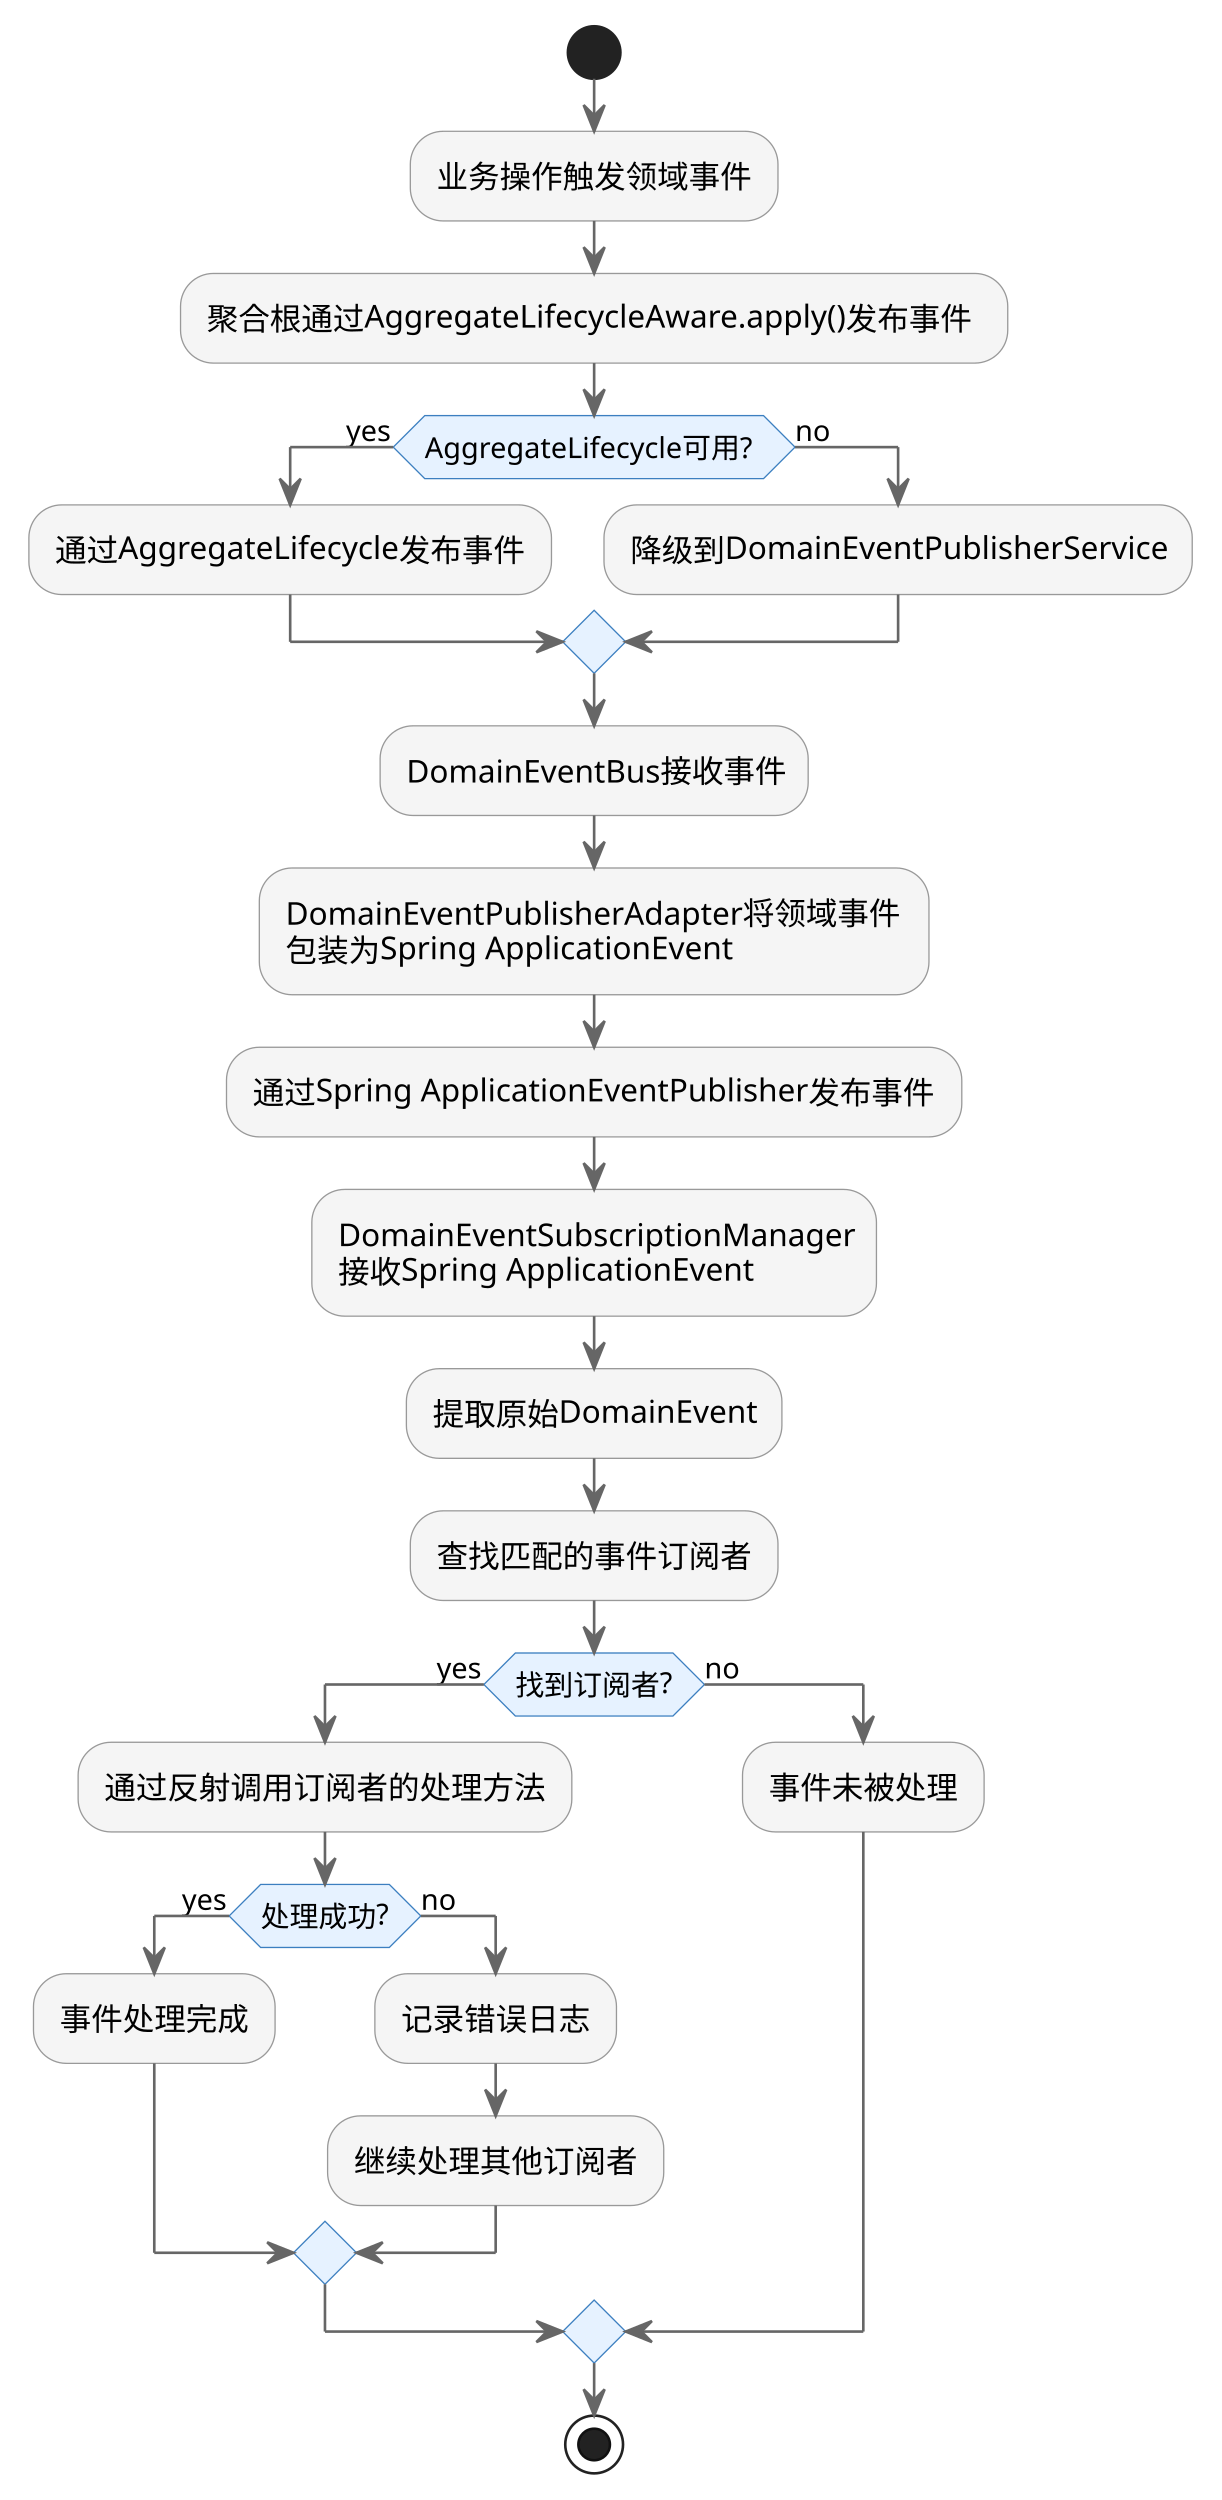
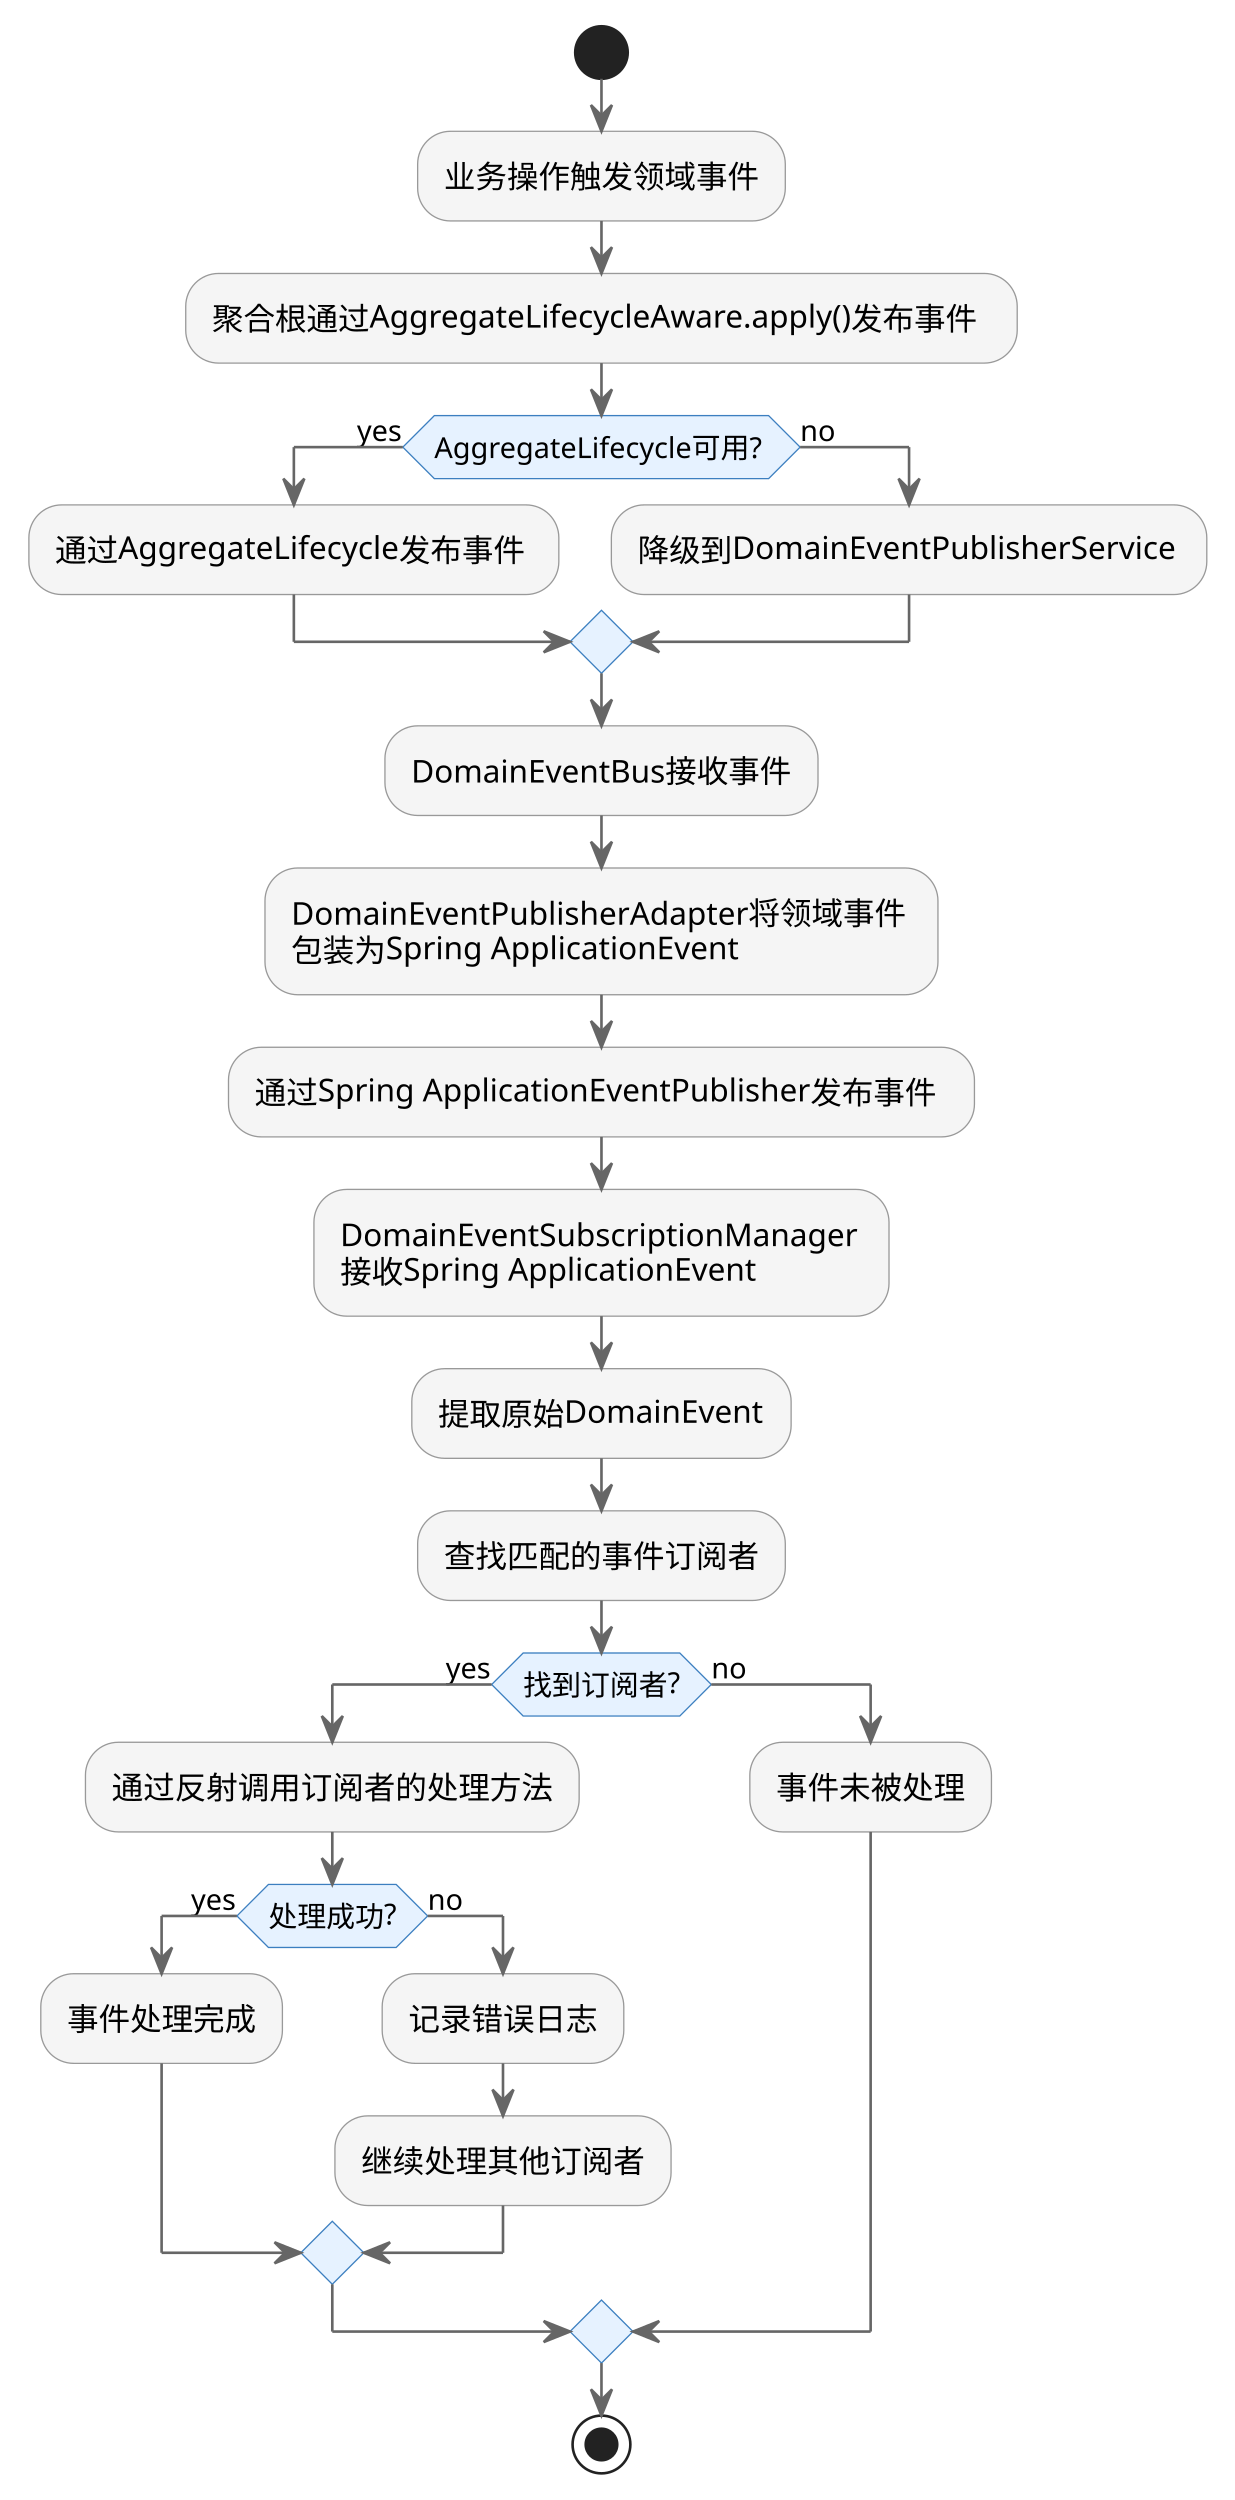
- <svg xmlns="http://www.w3.org/2000/svg" contentStyleType="text/css" height="952px" preserveAspectRatio="none" style="width:465px;height:952px;background:#FFFFFF;" version="1.1" viewBox="0 0 465 952" width="465px" zoomAndPan="magnify">
+ <svg xmlns="http://www.w3.org/2000/svg" contentStyleType="text/css" data-diagram-type="ACTIVITY" height="952px" preserveAspectRatio="none" style="width:470px;height:952px;background:#FFFFFF;" version="1.1" viewBox="0 0 470 952" width="470px" zoomAndPan="magnify">
  <defs />
  <g>
-     <ellipse cx="226.25" cy="20" fill="#222222" rx="10" ry="10" style="stroke:#222222;stroke-width:1.0;" />
-     <rect fill="#F5F5F5" height="34.133" rx="12.5" ry="12.5" style="stroke:#999999;stroke-width:0.5;" width="140" x="156.25" y="50" />
-     <text fill="#000000" font-family="sans-serif" font-size="12" lengthAdjust="spacing" textLength="120" x="166.25" y="71.602">业务操作触发领域事件</text>
-     <rect fill="#F5F5F5" height="34.133" rx="12.5" ry="12.5" style="stroke:#999999;stroke-width:0.5;" width="315" x="68.75" y="104.133" />
-     <text fill="#000000" font-family="sans-serif" font-size="12" lengthAdjust="spacing" textLength="295" x="78.75" y="125.734">聚合根通过AggregateLifecycleAware.apply()发布事件</text>
-     <polygon fill="#E6F2FF" points="161.75,158.266,290.75,158.266,302.75,170.266,290.75,182.266,161.75,182.266,149.75,170.266,161.75,158.266" style="stroke:#3C7FC0;stroke-width:0.5;" />
-     <text fill="#000000" font-family="sans-serif" font-size="11" lengthAdjust="spacing" textLength="129" x="161.75" y="174.423">AggregateLifecycle可用?</text>
-     <text fill="#000000" font-family="sans-serif" font-size="11" lengthAdjust="spacing" textLength="18" x="131.75" y="167.945">yes</text>
-     <text fill="#000000" font-family="sans-serif" font-size="11" lengthAdjust="spacing" textLength="14" x="302.75" y="167.945">no</text>
-     <rect fill="#F5F5F5" height="34.133" rx="12.5" ry="12.5" style="stroke:#999999;stroke-width:0.5;" width="199" x="11" y="192.266" />
-     <text fill="#000000" font-family="sans-serif" font-size="12" lengthAdjust="spacing" textLength="179" x="21" y="213.867">通过AggregateLifecycle发布事件</text>
-     <rect fill="#F5F5F5" height="34.133" rx="12.5" ry="12.5" style="stroke:#999999;stroke-width:0.5;" width="224" x="230" y="192.266" />
-     <text fill="#000000" font-family="sans-serif" font-size="12" lengthAdjust="spacing" textLength="204" x="240" y="213.867">降级到DomainEventPublisherService</text>
-     <polygon fill="#E6F2FF" points="226.25,232.398,238.25,244.398,226.25,256.398,214.25,244.398,226.25,232.398" style="stroke:#3C7FC0;stroke-width:0.5;" />
-     <rect fill="#F5F5F5" height="34.133" rx="12.5" ry="12.5" style="stroke:#999999;stroke-width:0.5;" width="163" x="144.75" y="276.398" />
-     <text fill="#000000" font-family="sans-serif" font-size="12" lengthAdjust="spacing" textLength="143" x="154.75" y="298">DomainEventBus接收事件</text>
-     <rect fill="#F5F5F5" height="48.266" rx="12.5" ry="12.5" style="stroke:#999999;stroke-width:0.5;" width="255" x="98.75" y="330.531" />
-     <text fill="#000000" font-family="sans-serif" font-size="12" lengthAdjust="spacing" textLength="235" x="108.75" y="352.133">DomainEventPublisherAdapter将领域事件</text>
-     <text fill="#000000" font-family="sans-serif" font-size="12" lengthAdjust="spacing" textLength="171" x="108.75" y="366.266">包装为Spring ApplicationEvent</text>
-     <rect fill="#F5F5F5" height="34.133" rx="12.5" ry="12.5" style="stroke:#999999;stroke-width:0.5;" width="280" x="86.25" y="398.797" />
-     <text fill="#000000" font-family="sans-serif" font-size="12" lengthAdjust="spacing" textLength="260" x="96.25" y="420.398">通过Spring ApplicationEventPublisher发布事件</text>
-     <rect fill="#F5F5F5" height="48.266" rx="12.5" ry="12.5" style="stroke:#999999;stroke-width:0.5;" width="215" x="118.75" y="452.93" />
-     <text fill="#000000" font-family="sans-serif" font-size="12" lengthAdjust="spacing" textLength="195" x="128.75" y="474.531">DomainEventSubscriptionManager</text>
-     <text fill="#000000" font-family="sans-serif" font-size="12" lengthAdjust="spacing" textLength="159" x="128.75" y="488.664">接收Spring ApplicationEvent</text>
-     <rect fill="#F5F5F5" height="34.133" rx="12.5" ry="12.5" style="stroke:#999999;stroke-width:0.5;" width="143" x="154.75" y="521.195" />
-     <text fill="#000000" font-family="sans-serif" font-size="12" lengthAdjust="spacing" textLength="123" x="164.75" y="542.797">提取原始DomainEvent</text>
-     <rect fill="#F5F5F5" height="34.133" rx="12.5" ry="12.5" style="stroke:#999999;stroke-width:0.5;" width="140" x="156.25" y="575.328" />
-     <text fill="#000000" font-family="sans-serif" font-size="12" lengthAdjust="spacing" textLength="120" x="166.25" y="596.93">查找匹配的事件订阅者</text>
-     <polygon fill="#E6F2FF" points="196.25,629.461,256.25,629.461,268.25,641.461,256.25,653.461,196.25,653.461,184.25,641.461,196.25,629.461" style="stroke:#3C7FC0;stroke-width:0.5;" />
-     <text fill="#000000" font-family="sans-serif" font-size="11" lengthAdjust="spacing" textLength="60" x="196.25" y="645.618">找到订阅者?</text>
-     <text fill="#000000" font-family="sans-serif" font-size="11" lengthAdjust="spacing" textLength="18" x="166.25" y="639.141">yes</text>
-     <text fill="#000000" font-family="sans-serif" font-size="11" lengthAdjust="spacing" textLength="14" x="268.25" y="639.141">no</text>
-     <rect fill="#F5F5F5" height="34.133" rx="12.5" ry="12.5" style="stroke:#999999;stroke-width:0.5;" width="188" x="29.75" y="663.461" />
-     <text fill="#000000" font-family="sans-serif" font-size="12" lengthAdjust="spacing" textLength="168" x="39.75" y="685.062">通过反射调用订阅者的处理方法</text>
-     <polygon fill="#E6F2FF" points="99.25,717.594,148.25,717.594,160.25,729.594,148.25,741.594,99.25,741.594,87.25,729.594,99.25,717.594" style="stroke:#3C7FC0;stroke-width:0.5;" />
-     <text fill="#000000" font-family="sans-serif" font-size="11" lengthAdjust="spacing" textLength="49" x="99.25" y="733.751">处理成功?</text>
-     <text fill="#000000" font-family="sans-serif" font-size="11" lengthAdjust="spacing" textLength="18" x="69.25" y="727.273">yes</text>
-     <text fill="#000000" font-family="sans-serif" font-size="11" lengthAdjust="spacing" textLength="14" x="160.25" y="727.273">no</text>
-     <rect fill="#F5F5F5" height="34.133" rx="12.5" ry="12.5" style="stroke:#999999;stroke-width:0.5;" width="92" x="12.75" y="751.594" />
-     <text fill="#000000" font-family="sans-serif" font-size="12" lengthAdjust="spacing" textLength="72" x="22.75" y="773.195">事件处理完成</text>
-     <rect fill="#F5F5F5" height="34.133" rx="12.5" ry="12.5" style="stroke:#999999;stroke-width:0.5;" width="92" x="142.75" y="751.594" />
-     <text fill="#000000" font-family="sans-serif" font-size="12" lengthAdjust="spacing" textLength="72" x="152.75" y="773.195">记录错误日志</text>
-     <rect fill="#F5F5F5" height="34.133" rx="12.5" ry="12.5" style="stroke:#999999;stroke-width:0.5;" width="128" x="124.75" y="805.727" />
-     <text fill="#000000" font-family="sans-serif" font-size="12" lengthAdjust="spacing" textLength="108" x="134.75" y="827.328">继续处理其他订阅者</text>
-     <polygon fill="#E6F2FF" points="123.75,845.859,135.75,857.859,123.75,869.859,111.75,857.859,123.75,845.859" style="stroke:#3C7FC0;stroke-width:0.5;" />
-     <rect fill="#F5F5F5" height="34.133" rx="12.5" ry="12.5" style="stroke:#999999;stroke-width:0.5;" width="92" x="282.75" y="663.461" />
-     <text fill="#000000" font-family="sans-serif" font-size="12" lengthAdjust="spacing" textLength="72" x="292.75" y="685.062">事件未被处理</text>
-     <polygon fill="#E6F2FF" points="226.25,875.859,238.25,887.859,226.25,899.859,214.25,887.859,226.25,875.859" style="stroke:#3C7FC0;stroke-width:0.5;" />
-     <ellipse cx="226.25" cy="930.859" fill="none" rx="11" ry="11" style="stroke:#222222;stroke-width:1.0;" />
-     <ellipse cx="226.25" cy="930.859" fill="#222222" rx="6" ry="6" style="stroke:#111111;stroke-width:1.0;" />
-     <line style="stroke:#666666;stroke-width:1.0;" x1="226.25" x2="226.25" y1="30" y2="50" />
-     <polygon fill="#666666" points="222.25,40,226.25,50,230.25,40,226.25,44" style="stroke:#666666;stroke-width:1.0;" />
-     <line style="stroke:#666666;stroke-width:1.0;" x1="226.25" x2="226.25" y1="84.133" y2="104.133" />
-     <polygon fill="#666666" points="222.25,94.133,226.25,104.133,230.25,94.133,226.25,98.133" style="stroke:#666666;stroke-width:1.0;" />
-     <line style="stroke:#666666;stroke-width:1.0;" x1="149.75" x2="110.5" y1="170.266" y2="170.266" />
-     <line style="stroke:#666666;stroke-width:1.0;" x1="110.5" x2="110.5" y1="170.266" y2="192.266" />
-     <polygon fill="#666666" points="106.5,182.266,110.5,192.266,114.5,182.266,110.5,186.266" style="stroke:#666666;stroke-width:1.0;" />
-     <line style="stroke:#666666;stroke-width:1.0;" x1="302.75" x2="342" y1="170.266" y2="170.266" />
-     <line style="stroke:#666666;stroke-width:1.0;" x1="342" x2="342" y1="170.266" y2="192.266" />
-     <polygon fill="#666666" points="338,182.266,342,192.266,346,182.266,342,186.266" style="stroke:#666666;stroke-width:1.0;" />
-     <line style="stroke:#666666;stroke-width:1.0;" x1="110.5" x2="110.5" y1="226.398" y2="244.398" />
-     <line style="stroke:#666666;stroke-width:1.0;" x1="110.5" x2="214.25" y1="244.398" y2="244.398" />
-     <polygon fill="#666666" points="204.25,240.398,214.25,244.398,204.25,248.398,208.25,244.398" style="stroke:#666666;stroke-width:1.0;" />
-     <line style="stroke:#666666;stroke-width:1.0;" x1="342" x2="342" y1="226.398" y2="244.398" />
-     <line style="stroke:#666666;stroke-width:1.0;" x1="342" x2="238.25" y1="244.398" y2="244.398" />
-     <polygon fill="#666666" points="248.25,240.398,238.25,244.398,248.25,248.398,244.25,244.398" style="stroke:#666666;stroke-width:1.0;" />
-     <line style="stroke:#666666;stroke-width:1.0;" x1="226.25" x2="226.25" y1="138.266" y2="158.266" />
-     <polygon fill="#666666" points="222.25,148.266,226.25,158.266,230.25,148.266,226.25,152.266" style="stroke:#666666;stroke-width:1.0;" />
-     <line style="stroke:#666666;stroke-width:1.0;" x1="226.25" x2="226.25" y1="256.398" y2="276.398" />
-     <polygon fill="#666666" points="222.25,266.398,226.25,276.398,230.25,266.398,226.25,270.398" style="stroke:#666666;stroke-width:1.0;" />
-     <line style="stroke:#666666;stroke-width:1.0;" x1="226.25" x2="226.25" y1="310.531" y2="330.531" />
-     <polygon fill="#666666" points="222.25,320.531,226.25,330.531,230.25,320.531,226.25,324.531" style="stroke:#666666;stroke-width:1.0;" />
-     <line style="stroke:#666666;stroke-width:1.0;" x1="226.25" x2="226.25" y1="378.797" y2="398.797" />
-     <polygon fill="#666666" points="222.25,388.797,226.25,398.797,230.25,388.797,226.25,392.797" style="stroke:#666666;stroke-width:1.0;" />
-     <line style="stroke:#666666;stroke-width:1.0;" x1="226.25" x2="226.25" y1="432.93" y2="452.93" />
-     <polygon fill="#666666" points="222.25,442.93,226.25,452.93,230.25,442.93,226.25,446.93" style="stroke:#666666;stroke-width:1.0;" />
-     <line style="stroke:#666666;stroke-width:1.0;" x1="226.25" x2="226.25" y1="501.195" y2="521.195" />
-     <polygon fill="#666666" points="222.25,511.195,226.25,521.195,230.25,511.195,226.25,515.195" style="stroke:#666666;stroke-width:1.0;" />
-     <line style="stroke:#666666;stroke-width:1.0;" x1="226.25" x2="226.25" y1="555.328" y2="575.328" />
-     <polygon fill="#666666" points="222.25,565.328,226.25,575.328,230.25,565.328,226.25,569.328" style="stroke:#666666;stroke-width:1.0;" />
-     <line style="stroke:#666666;stroke-width:1.0;" x1="188.75" x2="188.75" y1="785.727" y2="805.727" />
-     <polygon fill="#666666" points="184.75,795.727,188.75,805.727,192.75,795.727,188.75,799.727" style="stroke:#666666;stroke-width:1.0;" />
-     <line style="stroke:#666666;stroke-width:1.0;" x1="87.25" x2="58.75" y1="729.594" y2="729.594" />
-     <line style="stroke:#666666;stroke-width:1.0;" x1="58.75" x2="58.75" y1="729.594" y2="751.594" />
-     <polygon fill="#666666" points="54.75,741.594,58.75,751.594,62.75,741.594,58.75,745.594" style="stroke:#666666;stroke-width:1.0;" />
-     <line style="stroke:#666666;stroke-width:1.0;" x1="160.25" x2="188.75" y1="729.594" y2="729.594" />
-     <line style="stroke:#666666;stroke-width:1.0;" x1="188.75" x2="188.75" y1="729.594" y2="751.594" />
-     <polygon fill="#666666" points="184.75,741.594,188.75,751.594,192.75,741.594,188.75,745.594" style="stroke:#666666;stroke-width:1.0;" />
-     <line style="stroke:#666666;stroke-width:1.0;" x1="58.75" x2="58.75" y1="785.727" y2="857.859" />
-     <line style="stroke:#666666;stroke-width:1.0;" x1="58.75" x2="111.75" y1="857.859" y2="857.859" />
-     <polygon fill="#666666" points="101.75,853.859,111.75,857.859,101.75,861.859,105.75,857.859" style="stroke:#666666;stroke-width:1.0;" />
-     <line style="stroke:#666666;stroke-width:1.0;" x1="188.75" x2="188.75" y1="839.859" y2="857.859" />
-     <line style="stroke:#666666;stroke-width:1.0;" x1="188.75" x2="135.75" y1="857.859" y2="857.859" />
-     <polygon fill="#666666" points="145.75,853.859,135.75,857.859,145.75,861.859,141.75,857.859" style="stroke:#666666;stroke-width:1.0;" />
-     <line style="stroke:#666666;stroke-width:1.0;" x1="123.75" x2="123.75" y1="697.594" y2="717.594" />
-     <polygon fill="#666666" points="119.75,707.594,123.75,717.594,127.75,707.594,123.75,711.594" style="stroke:#666666;stroke-width:1.0;" />
-     <line style="stroke:#666666;stroke-width:1.0;" x1="184.25" x2="123.75" y1="641.461" y2="641.461" />
-     <line style="stroke:#666666;stroke-width:1.0;" x1="123.75" x2="123.75" y1="641.461" y2="663.461" />
-     <polygon fill="#666666" points="119.75,653.461,123.75,663.461,127.75,653.461,123.75,657.461" style="stroke:#666666;stroke-width:1.0;" />
-     <line style="stroke:#666666;stroke-width:1.0;" x1="268.25" x2="328.75" y1="641.461" y2="641.461" />
-     <line style="stroke:#666666;stroke-width:1.0;" x1="328.75" x2="328.75" y1="641.461" y2="663.461" />
-     <polygon fill="#666666" points="324.75,653.461,328.75,663.461,332.75,653.461,328.75,657.461" style="stroke:#666666;stroke-width:1.0;" />
-     <line style="stroke:#666666;stroke-width:1.0;" x1="123.75" x2="123.75" y1="869.859" y2="887.859" />
-     <line style="stroke:#666666;stroke-width:1.0;" x1="123.75" x2="214.25" y1="887.859" y2="887.859" />
-     <polygon fill="#666666" points="204.25,883.859,214.25,887.859,204.25,891.859,208.25,887.859" style="stroke:#666666;stroke-width:1.0;" />
-     <line style="stroke:#666666;stroke-width:1.0;" x1="328.75" x2="328.75" y1="697.594" y2="887.859" />
-     <line style="stroke:#666666;stroke-width:1.0;" x1="328.75" x2="238.25" y1="887.859" y2="887.859" />
-     <polygon fill="#666666" points="248.25,883.859,238.25,887.859,248.25,891.859,244.25,887.859" style="stroke:#666666;stroke-width:1.0;" />
-     <line style="stroke:#666666;stroke-width:1.0;" x1="226.25" x2="226.25" y1="609.461" y2="629.461" />
-     <polygon fill="#666666" points="222.25,619.461,226.25,629.461,230.25,619.461,226.25,623.461" style="stroke:#666666;stroke-width:1.0;" />
-     <line style="stroke:#666666;stroke-width:1.0;" x1="226.25" x2="226.25" y1="899.859" y2="919.859" />
-     <polygon fill="#666666" points="222.25,909.859,226.25,919.859,230.25,909.859,226.25,913.859" style="stroke:#666666;stroke-width:1.0;" />
+     <ellipse cx="229.039" cy="20" fill="#222222" rx="10" ry="10" style="stroke:#222222;stroke-width:1;" />
+     <rect fill="#F5F5F5" height="34.133" rx="12.5" ry="12.5" style="stroke:#999999;stroke-width:0.5;" width="140" x="159.039" y="50" />
+     <text fill="#000000" font-family="sans-serif" font-size="12" lengthAdjust="spacing" textLength="120" x="169.039" y="71.602">业务操作触发领域事件</text>
+     <rect fill="#F5F5F5" height="34.133" rx="12.5" ry="12.5" style="stroke:#999999;stroke-width:0.5;" width="316.625" x="70.727" y="104.133" />
+     <text fill="#000000" font-family="sans-serif" font-size="12" lengthAdjust="spacing" textLength="296.625" x="80.727" y="125.734">聚合根通过AggregateLifecycleAware.apply()发布事件</text>
+     <polygon fill="#E6F2FF" points="165.392,158.266,292.687,158.266,304.687,170.266,292.687,182.266,165.392,182.266,153.392,170.266,165.392,158.266" style="stroke:#3C7FC0;stroke-width:0.5;" />
+     <text fill="#000000" font-family="sans-serif" font-size="11" lengthAdjust="spacing" textLength="127.295" x="165.392" y="174.423">AggregateLifecycle可用?</text>
+     <text fill="#000000" font-family="sans-serif" font-size="11" lengthAdjust="spacing" textLength="17.483" x="135.909" y="167.945">yes</text>
+     <text fill="#000000" font-family="sans-serif" font-size="11" lengthAdjust="spacing" textLength="13.584" x="304.687" y="167.945">no</text>
+     <rect fill="#F5F5F5" height="34.133" rx="12.5" ry="12.5" style="stroke:#999999;stroke-width:0.5;" width="201.805" x="11" y="192.266" />
+     <text fill="#000000" font-family="sans-serif" font-size="12" lengthAdjust="spacing" textLength="181.805" x="21" y="213.867">通过AggregateLifecycle发布事件</text>
+     <rect fill="#F5F5F5" height="34.133" rx="12.5" ry="12.5" style="stroke:#999999;stroke-width:0.5;" width="226.742" x="232.805" y="192.266" />
+     <text fill="#000000" font-family="sans-serif" font-size="12" lengthAdjust="spacing" textLength="206.742" x="242.805" y="213.867">降级到DomainEventPublisherService</text>
+     <polygon fill="#E6F2FF" points="229.039,232.398,241.039,244.398,229.039,256.398,217.039,244.398,229.039,232.398" style="stroke:#3C7FC0;stroke-width:0.5;" />
+     <rect fill="#F5F5F5" height="34.133" rx="12.5" ry="12.5" style="stroke:#999999;stroke-width:0.5;" width="164.908" x="146.585" y="276.398" />
+     <text fill="#000000" font-family="sans-serif" font-size="12" lengthAdjust="spacing" textLength="144.908" x="156.585" y="298">DomainEventBus接收事件</text>
+     <rect fill="#F5F5F5" height="48.266" rx="12.5" ry="12.5" style="stroke:#999999;stroke-width:0.5;" width="256.268" x="100.905" y="330.531" />
+     <text fill="#000000" font-family="sans-serif" font-size="12" lengthAdjust="spacing" textLength="236.268" x="110.905" y="352.133">DomainEventPublisherAdapter将领域事件</text>
+     <text fill="#000000" font-family="sans-serif" font-size="12" lengthAdjust="spacing" textLength="174.328" x="110.905" y="366.266">包装为Spring ApplicationEvent</text>
+     <rect fill="#F5F5F5" height="34.133" rx="12.5" ry="12.5" style="stroke:#999999;stroke-width:0.5;" width="284.059" x="87.01" y="398.797" />
+     <text fill="#000000" font-family="sans-serif" font-size="12" lengthAdjust="spacing" textLength="264.059" x="97.01" y="420.398">通过Spring ApplicationEventPublisher发布事件</text>
+     <rect fill="#F5F5F5" height="48.266" rx="12.5" ry="12.5" style="stroke:#999999;stroke-width:0.5;" width="218.99" x="119.544" y="452.93" />
+     <text fill="#000000" font-family="sans-serif" font-size="12" lengthAdjust="spacing" textLength="198.99" x="129.544" y="474.531">DomainEventSubscriptionManager</text>
+     <text fill="#000000" font-family="sans-serif" font-size="12" lengthAdjust="spacing" textLength="162.328" x="129.544" y="488.664">接收Spring ApplicationEvent</text>
+     <rect fill="#F5F5F5" height="34.133" rx="12.5" ry="12.5" style="stroke:#999999;stroke-width:0.5;" width="144.441" x="156.818" y="521.195" />
+     <text fill="#000000" font-family="sans-serif" font-size="12" lengthAdjust="spacing" textLength="124.441" x="166.818" y="542.797">提取原始DomainEvent</text>
+     <rect fill="#F5F5F5" height="34.133" rx="12.5" ry="12.5" style="stroke:#999999;stroke-width:0.5;" width="140" x="159.039" y="575.328" />
+     <text fill="#000000" font-family="sans-serif" font-size="12" lengthAdjust="spacing" textLength="120" x="169.039" y="596.93">查找匹配的事件订阅者</text>
+     <polygon fill="#E6F2FF" points="199.219,629.461,258.859,629.461,270.859,641.461,258.859,653.461,199.219,653.461,187.219,641.461,199.219,629.461" style="stroke:#3C7FC0;stroke-width:0.5;" />
+     <text fill="#000000" font-family="sans-serif" font-size="11" lengthAdjust="spacing" textLength="59.641" x="199.219" y="645.618">找到订阅者?</text>
+     <text fill="#000000" font-family="sans-serif" font-size="11" lengthAdjust="spacing" textLength="17.483" x="169.736" y="639.141">yes</text>
+     <text fill="#000000" font-family="sans-serif" font-size="11" lengthAdjust="spacing" textLength="13.584" x="270.859" y="639.141">no</text>
+     <rect fill="#F5F5F5" height="34.133" rx="12.5" ry="12.5" style="stroke:#999999;stroke-width:0.5;" width="188" x="32.539" y="663.461" />
+     <text fill="#000000" font-family="sans-serif" font-size="12" lengthAdjust="spacing" textLength="168" x="42.539" y="685.062">通过反射调用订阅者的处理方法</text>
+     <polygon fill="#E6F2FF" points="102.219,717.594,150.859,717.594,162.859,729.594,150.859,741.594,102.219,741.594,90.219,729.594,102.219,717.594" style="stroke:#3C7FC0;stroke-width:0.5;" />
+     <text fill="#000000" font-family="sans-serif" font-size="11" lengthAdjust="spacing" textLength="48.641" x="102.219" y="733.751">处理成功?</text>
+     <text fill="#000000" font-family="sans-serif" font-size="11" lengthAdjust="spacing" textLength="17.483" x="72.736" y="727.273">yes</text>
+     <text fill="#000000" font-family="sans-serif" font-size="11" lengthAdjust="spacing" textLength="13.584" x="162.859" y="727.273">no</text>
+     <rect fill="#F5F5F5" height="34.133" rx="12.5" ry="12.5" style="stroke:#999999;stroke-width:0.5;" width="92" x="15.539" y="751.594" />
+     <text fill="#000000" font-family="sans-serif" font-size="12" lengthAdjust="spacing" textLength="72" x="25.539" y="773.195">事件处理完成</text>
+     <rect fill="#F5F5F5" height="34.133" rx="12.5" ry="12.5" style="stroke:#999999;stroke-width:0.5;" width="92" x="145.539" y="751.594" />
+     <text fill="#000000" font-family="sans-serif" font-size="12" lengthAdjust="spacing" textLength="72" x="155.539" y="773.195">记录错误日志</text>
+     <rect fill="#F5F5F5" height="34.133" rx="12.5" ry="12.5" style="stroke:#999999;stroke-width:0.5;" width="128" x="127.539" y="805.727" />
+     <text fill="#000000" font-family="sans-serif" font-size="12" lengthAdjust="spacing" textLength="108" x="137.539" y="827.328">继续处理其他订阅者</text>
+     <polygon fill="#E6F2FF" points="126.539,845.859,138.539,857.859,126.539,869.859,114.539,857.859,126.539,845.859" style="stroke:#3C7FC0;stroke-width:0.5;" />
+     <rect fill="#F5F5F5" height="34.133" rx="12.5" ry="12.5" style="stroke:#999999;stroke-width:0.5;" width="92" x="285.539" y="663.461" />
+     <text fill="#000000" font-family="sans-serif" font-size="12" lengthAdjust="spacing" textLength="72" x="295.539" y="685.062">事件未被处理</text>
+     <polygon fill="#E6F2FF" points="229.039,875.859,241.039,887.859,229.039,899.859,217.039,887.859,229.039,875.859" style="stroke:#3C7FC0;stroke-width:0.5;" />
+     <ellipse cx="229.039" cy="930.859" fill="none" rx="11" ry="11" style="stroke:#222222;stroke-width:1;" />
+     <ellipse cx="229.039" cy="930.859" fill="#222222" rx="6" ry="6" style="stroke:#222222;stroke-width:1;" />
+     <line style="stroke:#666666;stroke-width:1;" x1="229.039" x2="229.039" y1="30" y2="50" />
+     <polygon fill="#666666" points="225.039,40,229.039,50,233.039,40,229.039,44" style="stroke:#666666;stroke-width:1;" />
+     <line style="stroke:#666666;stroke-width:1;" x1="229.039" x2="229.039" y1="84.133" y2="104.133" />
+     <polygon fill="#666666" points="225.039,94.133,229.039,104.133,233.039,94.133,229.039,98.133" style="stroke:#666666;stroke-width:1;" />
+     <line style="stroke:#666666;stroke-width:1;" x1="153.392" x2="111.902" y1="170.266" y2="170.266" />
+     <line style="stroke:#666666;stroke-width:1;" x1="111.902" x2="111.902" y1="170.266" y2="192.266" />
+     <polygon fill="#666666" points="107.902,182.266,111.902,192.266,115.902,182.266,111.902,186.266" style="stroke:#666666;stroke-width:1;" />
+     <line style="stroke:#666666;stroke-width:1;" x1="304.687" x2="346.176" y1="170.266" y2="170.266" />
+     <line style="stroke:#666666;stroke-width:1;" x1="346.176" x2="346.176" y1="170.266" y2="192.266" />
+     <polygon fill="#666666" points="342.176,182.266,346.176,192.266,350.176,182.266,346.176,186.266" style="stroke:#666666;stroke-width:1;" />
+     <line style="stroke:#666666;stroke-width:1;" x1="111.902" x2="111.902" y1="226.398" y2="244.398" />
+     <line style="stroke:#666666;stroke-width:1;" x1="111.902" x2="217.039" y1="244.398" y2="244.398" />
+     <polygon fill="#666666" points="207.039,240.398,217.039,244.398,207.039,248.398,211.039,244.398" style="stroke:#666666;stroke-width:1;" />
+     <line style="stroke:#666666;stroke-width:1;" x1="346.176" x2="346.176" y1="226.398" y2="244.398" />
+     <line style="stroke:#666666;stroke-width:1;" x1="346.176" x2="241.039" y1="244.398" y2="244.398" />
+     <polygon fill="#666666" points="251.039,240.398,241.039,244.398,251.039,248.398,247.039,244.398" style="stroke:#666666;stroke-width:1;" />
+     <line style="stroke:#666666;stroke-width:1;" x1="229.039" x2="229.039" y1="138.266" y2="158.266" />
+     <polygon fill="#666666" points="225.039,148.266,229.039,158.266,233.039,148.266,229.039,152.266" style="stroke:#666666;stroke-width:1;" />
+     <line style="stroke:#666666;stroke-width:1;" x1="229.039" x2="229.039" y1="256.398" y2="276.398" />
+     <polygon fill="#666666" points="225.039,266.398,229.039,276.398,233.039,266.398,229.039,270.398" style="stroke:#666666;stroke-width:1;" />
+     <line style="stroke:#666666;stroke-width:1;" x1="229.039" x2="229.039" y1="310.531" y2="330.531" />
+     <polygon fill="#666666" points="225.039,320.531,229.039,330.531,233.039,320.531,229.039,324.531" style="stroke:#666666;stroke-width:1;" />
+     <line style="stroke:#666666;stroke-width:1;" x1="229.039" x2="229.039" y1="378.797" y2="398.797" />
+     <polygon fill="#666666" points="225.039,388.797,229.039,398.797,233.039,388.797,229.039,392.797" style="stroke:#666666;stroke-width:1;" />
+     <line style="stroke:#666666;stroke-width:1;" x1="229.039" x2="229.039" y1="432.93" y2="452.93" />
+     <polygon fill="#666666" points="225.039,442.93,229.039,452.93,233.039,442.93,229.039,446.93" style="stroke:#666666;stroke-width:1;" />
+     <line style="stroke:#666666;stroke-width:1;" x1="229.039" x2="229.039" y1="501.195" y2="521.195" />
+     <polygon fill="#666666" points="225.039,511.195,229.039,521.195,233.039,511.195,229.039,515.195" style="stroke:#666666;stroke-width:1;" />
+     <line style="stroke:#666666;stroke-width:1;" x1="229.039" x2="229.039" y1="555.328" y2="575.328" />
+     <polygon fill="#666666" points="225.039,565.328,229.039,575.328,233.039,565.328,229.039,569.328" style="stroke:#666666;stroke-width:1;" />
+     <line style="stroke:#666666;stroke-width:1;" x1="191.539" x2="191.539" y1="785.727" y2="805.727" />
+     <polygon fill="#666666" points="187.539,795.727,191.539,805.727,195.539,795.727,191.539,799.727" style="stroke:#666666;stroke-width:1;" />
+     <line style="stroke:#666666;stroke-width:1;" x1="90.219" x2="61.539" y1="729.594" y2="729.594" />
+     <line style="stroke:#666666;stroke-width:1;" x1="61.539" x2="61.539" y1="729.594" y2="751.594" />
+     <polygon fill="#666666" points="57.539,741.594,61.539,751.594,65.539,741.594,61.539,745.594" style="stroke:#666666;stroke-width:1;" />
+     <line style="stroke:#666666;stroke-width:1;" x1="162.859" x2="191.539" y1="729.594" y2="729.594" />
+     <line style="stroke:#666666;stroke-width:1;" x1="191.539" x2="191.539" y1="729.594" y2="751.594" />
+     <polygon fill="#666666" points="187.539,741.594,191.539,751.594,195.539,741.594,191.539,745.594" style="stroke:#666666;stroke-width:1;" />
+     <line style="stroke:#666666;stroke-width:1;" x1="61.539" x2="61.539" y1="785.727" y2="857.859" />
+     <line style="stroke:#666666;stroke-width:1;" x1="61.539" x2="114.539" y1="857.859" y2="857.859" />
+     <polygon fill="#666666" points="104.539,853.859,114.539,857.859,104.539,861.859,108.539,857.859" style="stroke:#666666;stroke-width:1;" />
+     <line style="stroke:#666666;stroke-width:1;" x1="191.539" x2="191.539" y1="839.859" y2="857.859" />
+     <line style="stroke:#666666;stroke-width:1;" x1="191.539" x2="138.539" y1="857.859" y2="857.859" />
+     <polygon fill="#666666" points="148.539,853.859,138.539,857.859,148.539,861.859,144.539,857.859" style="stroke:#666666;stroke-width:1;" />
+     <line style="stroke:#666666;stroke-width:1;" x1="126.539" x2="126.539" y1="697.594" y2="717.594" />
+     <polygon fill="#666666" points="122.539,707.594,126.539,717.594,130.539,707.594,126.539,711.594" style="stroke:#666666;stroke-width:1;" />
+     <line style="stroke:#666666;stroke-width:1;" x1="187.219" x2="126.539" y1="641.461" y2="641.461" />
+     <line style="stroke:#666666;stroke-width:1;" x1="126.539" x2="126.539" y1="641.461" y2="663.461" />
+     <polygon fill="#666666" points="122.539,653.461,126.539,663.461,130.539,653.461,126.539,657.461" style="stroke:#666666;stroke-width:1;" />
+     <line style="stroke:#666666;stroke-width:1;" x1="270.859" x2="331.539" y1="641.461" y2="641.461" />
+     <line style="stroke:#666666;stroke-width:1;" x1="331.539" x2="331.539" y1="641.461" y2="663.461" />
+     <polygon fill="#666666" points="327.539,653.461,331.539,663.461,335.539,653.461,331.539,657.461" style="stroke:#666666;stroke-width:1;" />
+     <line style="stroke:#666666;stroke-width:1;" x1="126.539" x2="126.539" y1="869.859" y2="887.859" />
+     <line style="stroke:#666666;stroke-width:1;" x1="126.539" x2="217.039" y1="887.859" y2="887.859" />
+     <polygon fill="#666666" points="207.039,883.859,217.039,887.859,207.039,891.859,211.039,887.859" style="stroke:#666666;stroke-width:1;" />
+     <line style="stroke:#666666;stroke-width:1;" x1="331.539" x2="331.539" y1="697.594" y2="887.859" />
+     <line style="stroke:#666666;stroke-width:1;" x1="331.539" x2="241.039" y1="887.859" y2="887.859" />
+     <polygon fill="#666666" points="251.039,883.859,241.039,887.859,251.039,891.859,247.039,887.859" style="stroke:#666666;stroke-width:1;" />
+     <line style="stroke:#666666;stroke-width:1;" x1="229.039" x2="229.039" y1="609.461" y2="629.461" />
+     <polygon fill="#666666" points="225.039,619.461,229.039,629.461,233.039,619.461,229.039,623.461" style="stroke:#666666;stroke-width:1;" />
+     <line style="stroke:#666666;stroke-width:1;" x1="229.039" x2="229.039" y1="899.859" y2="919.859" />
+     <polygon fill="#666666" points="225.039,909.859,229.039,919.859,233.039,909.859,229.039,913.859" style="stroke:#666666;stroke-width:1;" />
  </g>
</svg>
